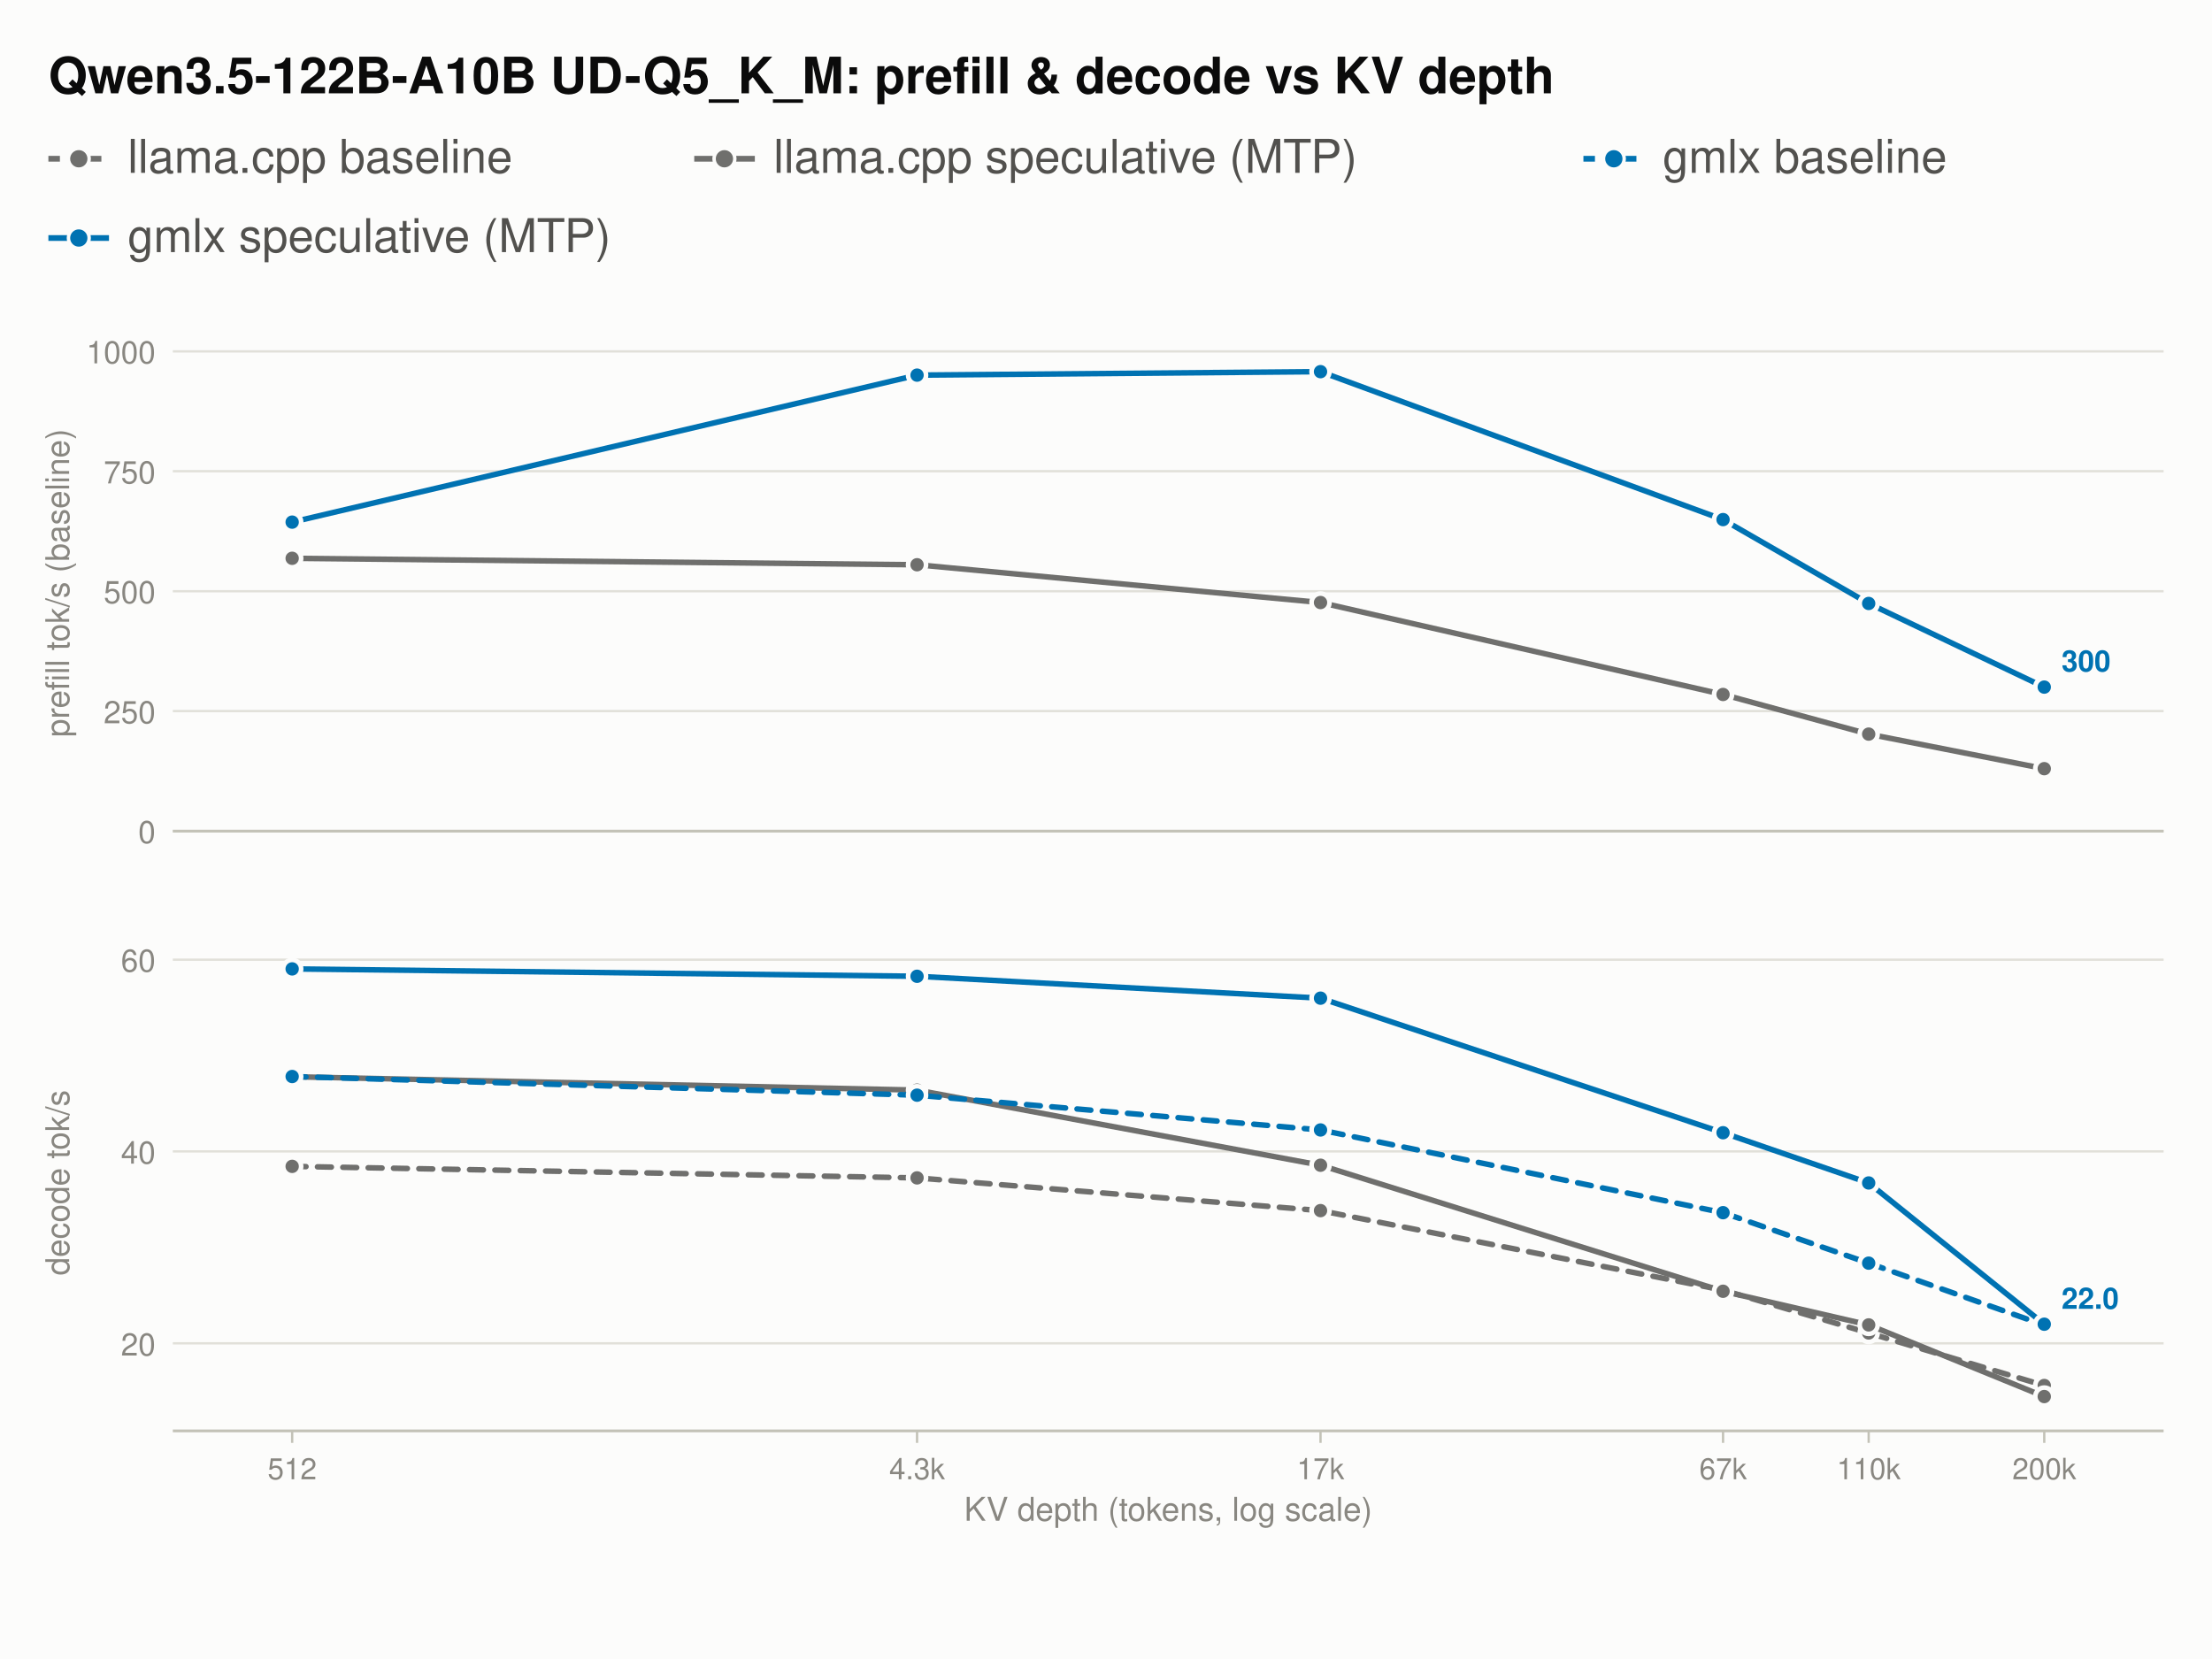
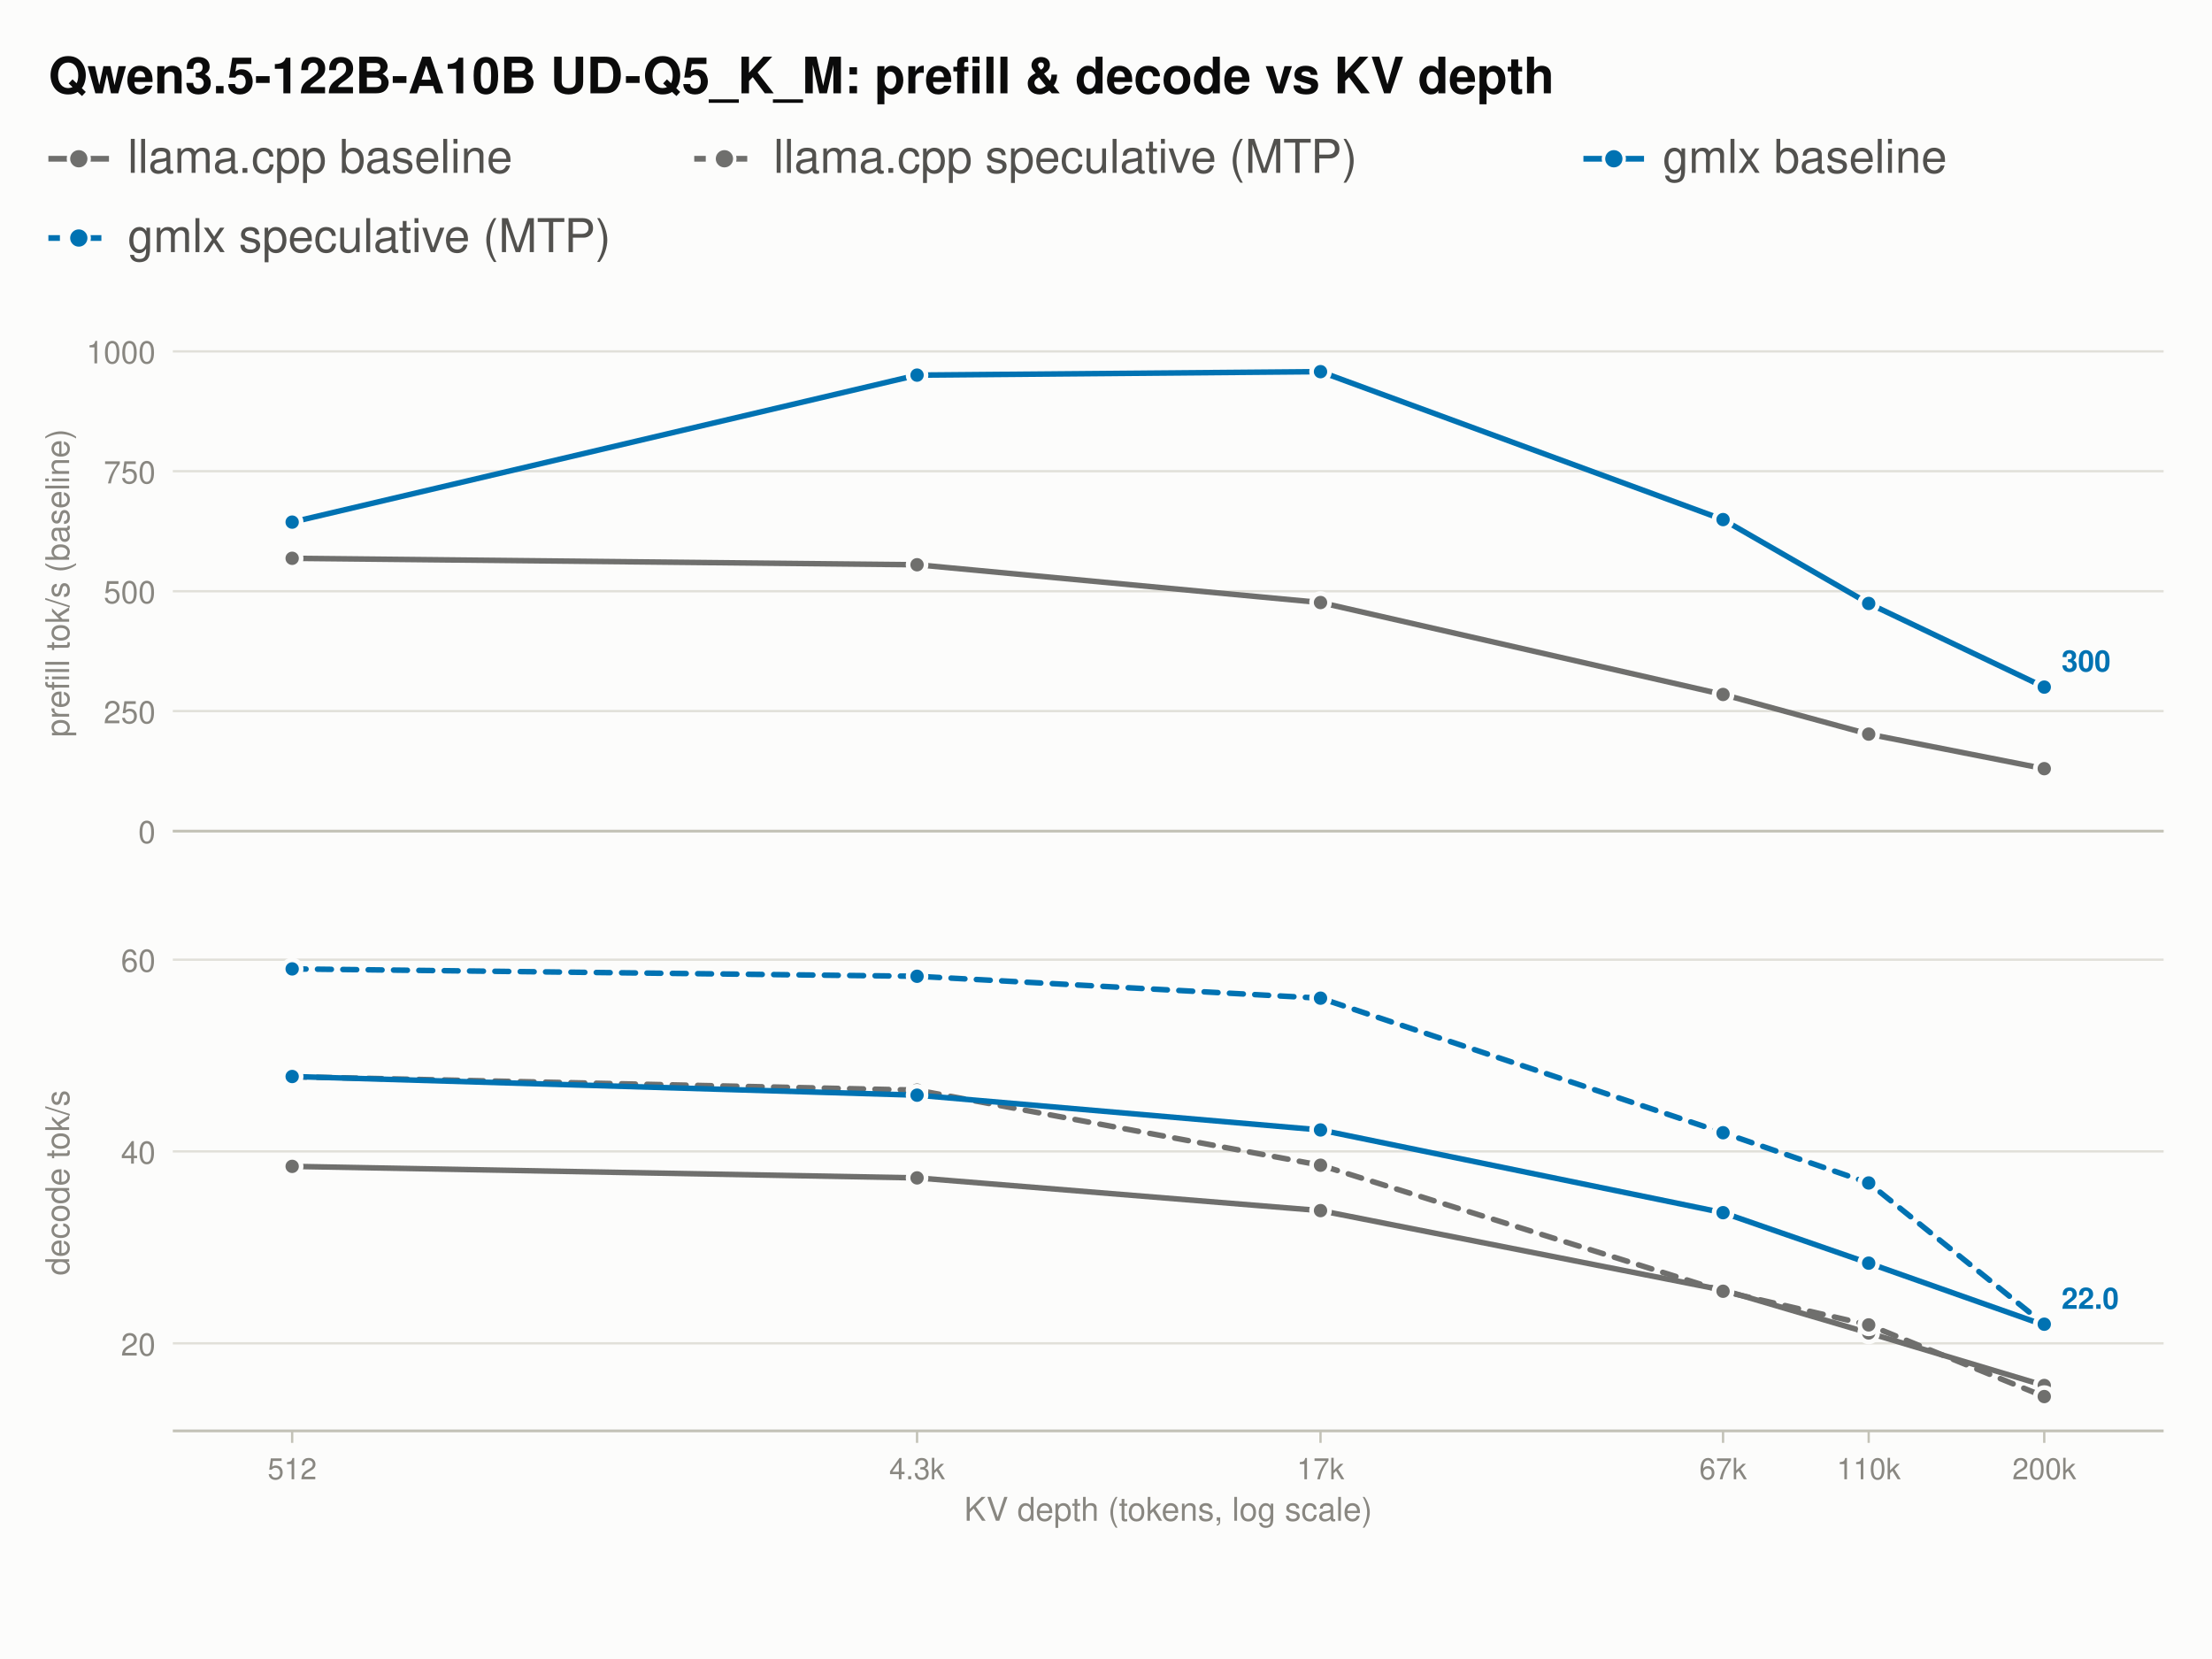
<svg xmlns="http://www.w3.org/2000/svg" width="960" height="720" viewBox="0 0 960 720" font-family="system-ui, -apple-system, 'Segoe UI', Helvetica, Arial, sans-serif">
  <rect x="0" y="0" width="960" height="720" fill="#fcfcfb" />
  <text x="21.0" y="40.5" font-size="21.8" fill="#0b0b0b" font-weight="600">Qwen3.5-122B-A10B UD-Q5_K_M: prefill &amp; decode vs KV depth</text>
-   <line x1="21.0" y1="68.9" x2="47.3" y2="68.9" stroke="#6f6f6d" stroke-width="2.5" stroke-dasharray="5,4" />
+   <line x1="21.0" y1="68.9" x2="47.3" y2="68.9" stroke="#6f6f6d" stroke-width="2.5" />
  <circle cx="34.2" cy="68.9" r="4.5" fill="#6f6f6d" stroke="#fcfcfb" stroke-width="1.5" />
  <text x="55.4" y="75.0" font-size="20.2" fill="#52514e">llama.cpp baseline</text>
-   <line x1="301.3" y1="68.9" x2="327.6" y2="68.9" stroke="#6f6f6d" stroke-width="2.5" />
+   <line x1="301.3" y1="68.9" x2="327.6" y2="68.9" stroke="#6f6f6d" stroke-width="2.5" stroke-dasharray="5,4" />
  <circle cx="314.4" cy="68.9" r="4.5" fill="#6f6f6d" stroke="#fcfcfb" stroke-width="1.5" />
  <text x="335.7" y="75.0" font-size="20.2" fill="#52514e">llama.cpp speculative (MTP)</text>
-   <line x1="687.2" y1="68.9" x2="713.5" y2="68.9" stroke="#0072b2" stroke-width="2.5" stroke-dasharray="5,4" />
+   <line x1="687.2" y1="68.9" x2="713.5" y2="68.9" stroke="#0072b2" stroke-width="2.5" />
  <circle cx="700.4" cy="68.9" r="4.5" fill="#0072b2" stroke="#fcfcfb" stroke-width="1.5" />
  <text x="721.6" y="75.0" font-size="20.2" fill="#52514e">gmlx baseline</text>
-   <line x1="21.0" y1="103.3" x2="47.3" y2="103.3" stroke="#0072b2" stroke-width="2.5" />
+   <line x1="21.0" y1="103.3" x2="47.3" y2="103.3" stroke="#0072b2" stroke-width="2.5" stroke-dasharray="5,4" />
  <circle cx="34.2" cy="103.3" r="4.5" fill="#0072b2" stroke="#fcfcfb" stroke-width="1.5" />
  <text x="55.4" y="109.4" font-size="20.2" fill="#52514e">gmlx speculative (MTP)</text>
  <line x1="75.0" y1="360.7" x2="939.0" y2="360.7" stroke="#e1e0d9" stroke-width="1.0" />
  <text x="67.5" y="365.9" font-size="13.5" fill="#898781" text-anchor="end" style="font-variant-numeric: tabular-nums">0</text>
  <line x1="75.0" y1="308.6" x2="939.0" y2="308.6" stroke="#e1e0d9" stroke-width="1.0" />
  <text x="67.5" y="313.9" font-size="13.5" fill="#898781" text-anchor="end" style="font-variant-numeric: tabular-nums">250</text>
  <line x1="75.0" y1="256.6" x2="939.0" y2="256.6" stroke="#e1e0d9" stroke-width="1.0" />
  <text x="67.5" y="261.8" font-size="13.5" fill="#898781" text-anchor="end" style="font-variant-numeric: tabular-nums">500</text>
  <line x1="75.0" y1="204.5" x2="939.0" y2="204.5" stroke="#e1e0d9" stroke-width="1.0" />
  <text x="67.5" y="209.8" font-size="13.5" fill="#898781" text-anchor="end" style="font-variant-numeric: tabular-nums">750</text>
  <line x1="75.0" y1="152.5" x2="939.0" y2="152.5" stroke="#e1e0d9" stroke-width="1.0" />
  <text x="67.5" y="157.7" font-size="13.5" fill="#898781" text-anchor="end" style="font-variant-numeric: tabular-nums">1000</text>
  <line x1="75.0" y1="360.7" x2="939.0" y2="360.7" stroke="#c3c2b7" stroke-width="1.2" />
  <line x1="126.8" y1="360.7" x2="126.8" y2="360.7" stroke="#c3c2b7" stroke-width="1.0" />
  <line x1="398.0" y1="360.7" x2="398.0" y2="360.7" stroke="#c3c2b7" stroke-width="1.0" />
  <line x1="573.1" y1="360.7" x2="573.1" y2="360.7" stroke="#c3c2b7" stroke-width="1.0" />
  <line x1="747.8" y1="360.7" x2="747.8" y2="360.7" stroke="#c3c2b7" stroke-width="1.0" />
  <line x1="811.0" y1="360.7" x2="811.0" y2="360.7" stroke="#c3c2b7" stroke-width="1.0" />
  <line x1="887.2" y1="360.7" x2="887.2" y2="360.7" stroke="#c3c2b7" stroke-width="1.0" />
  <path d="M126.8,242.3 L398.0,245.1 L573.1,261.5 L747.8,301.4 L811.0,318.6 L887.2,333.6" fill="none" stroke="#6f6f6d" stroke-width="2.4" stroke-linejoin="round" stroke-linecap="round" />
  <circle cx="126.8" cy="242.3" r="3.9" fill="#6f6f6d" stroke="#fcfcfb" stroke-width="2.0" />
  <circle cx="398.0" cy="245.1" r="3.9" fill="#6f6f6d" stroke="#fcfcfb" stroke-width="2.0" />
  <circle cx="573.1" cy="261.5" r="3.9" fill="#6f6f6d" stroke="#fcfcfb" stroke-width="2.0" />
  <circle cx="747.8" cy="301.4" r="3.9" fill="#6f6f6d" stroke="#fcfcfb" stroke-width="2.0" />
  <circle cx="811.0" cy="318.6" r="3.9" fill="#6f6f6d" stroke="#fcfcfb" stroke-width="2.0" />
  <circle cx="887.2" cy="333.6" r="3.9" fill="#6f6f6d" stroke="#fcfcfb" stroke-width="2.0" />
  <path d="M126.8,226.6 L398.0,162.8 L573.1,161.3 L747.8,225.5 L811.0,261.9 L887.2,298.2" fill="none" stroke="#0072b2" stroke-width="2.4" stroke-linejoin="round" stroke-linecap="round" />
  <circle cx="126.8" cy="226.6" r="3.9" fill="#0072b2" stroke="#fcfcfb" stroke-width="2.0" />
  <circle cx="398.0" cy="162.8" r="3.9" fill="#0072b2" stroke="#fcfcfb" stroke-width="2.0" />
  <circle cx="573.1" cy="161.3" r="3.9" fill="#0072b2" stroke="#fcfcfb" stroke-width="2.0" />
  <circle cx="747.8" cy="225.5" r="3.9" fill="#0072b2" stroke="#fcfcfb" stroke-width="2.0" />
  <circle cx="811.0" cy="261.9" r="3.9" fill="#0072b2" stroke="#fcfcfb" stroke-width="2.0" />
  <circle cx="887.2" cy="298.2" r="3.9" fill="#0072b2" stroke="#fcfcfb" stroke-width="2.0" />
  <text x="894.7" y="291.4" font-size="12.8" fill="#0072b2" font-weight="600" style="font-variant-numeric: tabular-nums">300</text>
  <text x="30.0" y="253.0" font-size="14.2" fill="#898781" text-anchor="middle" transform="rotate(-90.0 30.0 253.0)">prefill tok/s (baseline)</text>
  <line x1="75.0" y1="583.0" x2="939.0" y2="583.0" stroke="#e1e0d9" stroke-width="1.0" />
  <text x="67.5" y="588.3" font-size="13.5" fill="#898781" text-anchor="end" style="font-variant-numeric: tabular-nums">20</text>
  <line x1="75.0" y1="499.7" x2="939.0" y2="499.7" stroke="#e1e0d9" stroke-width="1.0" />
  <text x="67.5" y="505.0" font-size="13.5" fill="#898781" text-anchor="end" style="font-variant-numeric: tabular-nums">40</text>
  <line x1="75.0" y1="416.5" x2="939.0" y2="416.5" stroke="#e1e0d9" stroke-width="1.0" />
  <text x="67.5" y="421.7" font-size="13.5" fill="#898781" text-anchor="end" style="font-variant-numeric: tabular-nums">60</text>
  <line x1="75.0" y1="621.0" x2="939.0" y2="621.0" stroke="#c3c2b7" stroke-width="1.2" />
  <line x1="126.8" y1="621.0" x2="126.8" y2="626.2" stroke="#c3c2b7" stroke-width="1.0" />
  <text x="126.8" y="642.0" font-size="12.8" fill="#898781" text-anchor="middle" style="font-variant-numeric: tabular-nums">512</text>
  <line x1="398.0" y1="621.0" x2="398.0" y2="626.2" stroke="#c3c2b7" stroke-width="1.0" />
  <text x="398.0" y="642.0" font-size="12.8" fill="#898781" text-anchor="middle" style="font-variant-numeric: tabular-nums">4.3k</text>
  <line x1="573.1" y1="621.0" x2="573.1" y2="626.2" stroke="#c3c2b7" stroke-width="1.0" />
  <text x="573.1" y="642.0" font-size="12.8" fill="#898781" text-anchor="middle" style="font-variant-numeric: tabular-nums">17k</text>
  <line x1="747.8" y1="621.0" x2="747.8" y2="626.2" stroke="#c3c2b7" stroke-width="1.0" />
  <text x="747.8" y="642.0" font-size="12.8" fill="#898781" text-anchor="middle" style="font-variant-numeric: tabular-nums">67k</text>
  <line x1="811.0" y1="621.0" x2="811.0" y2="626.2" stroke="#c3c2b7" stroke-width="1.0" />
  <text x="811.0" y="642.0" font-size="12.8" fill="#898781" text-anchor="middle" style="font-variant-numeric: tabular-nums">110k</text>
  <line x1="887.2" y1="621.0" x2="887.2" y2="626.2" stroke="#c3c2b7" stroke-width="1.0" />
  <text x="887.2" y="642.0" font-size="12.8" fill="#898781" text-anchor="middle" style="font-variant-numeric: tabular-nums">200k</text>
-   <path d="M126.8,506.2 L398.0,511.2 L573.1,525.4 L747.8,559.9 L811.0,578.5 L887.2,601.3" fill="none" stroke="#6f6f6d" stroke-width="2.4" stroke-dasharray="6,5" stroke-linejoin="round" stroke-linecap="round" />
+   <path d="M126.8,506.2 L398.0,511.2 L573.1,525.4 L747.8,559.9 L811.0,578.5 L887.2,601.3" fill="none" stroke="#6f6f6d" stroke-width="2.4" stroke-linejoin="round" stroke-linecap="round" />
  <circle cx="126.8" cy="506.2" r="3.9" fill="#6f6f6d" stroke="#fcfcfb" stroke-width="2.0" />
  <circle cx="398.0" cy="511.2" r="3.9" fill="#6f6f6d" stroke="#fcfcfb" stroke-width="2.0" />
  <circle cx="573.1" cy="525.4" r="3.9" fill="#6f6f6d" stroke="#fcfcfb" stroke-width="2.0" />
  <circle cx="747.8" cy="559.9" r="3.9" fill="#6f6f6d" stroke="#fcfcfb" stroke-width="2.0" />
  <circle cx="811.0" cy="578.5" r="3.9" fill="#6f6f6d" stroke="#fcfcfb" stroke-width="2.0" />
  <circle cx="887.2" cy="601.3" r="3.9" fill="#6f6f6d" stroke="#fcfcfb" stroke-width="2.0" />
-   <path d="M126.8,467.3 L398.0,473.1 L573.1,505.7 L747.8,560.4 L811.0,575.0 L887.2,606.1" fill="none" stroke="#6f6f6d" stroke-width="2.4" stroke-linejoin="round" stroke-linecap="round" />
+   <path d="M126.8,467.3 L398.0,473.1 L573.1,505.7 L747.8,560.4 L811.0,575.0 L887.2,606.1" fill="none" stroke="#6f6f6d" stroke-width="2.4" stroke-dasharray="6,5" stroke-linejoin="round" stroke-linecap="round" />
  <circle cx="126.8" cy="467.3" r="3.9" fill="#6f6f6d" stroke="#fcfcfb" stroke-width="2.0" />
  <circle cx="398.0" cy="473.1" r="3.9" fill="#6f6f6d" stroke="#fcfcfb" stroke-width="2.0" />
  <circle cx="573.1" cy="505.7" r="3.9" fill="#6f6f6d" stroke="#fcfcfb" stroke-width="2.0" />
  <circle cx="747.8" cy="560.4" r="3.9" fill="#6f6f6d" stroke="#fcfcfb" stroke-width="2.0" />
  <circle cx="811.0" cy="575.0" r="3.9" fill="#6f6f6d" stroke="#fcfcfb" stroke-width="2.0" />
  <circle cx="887.2" cy="606.1" r="3.9" fill="#6f6f6d" stroke="#fcfcfb" stroke-width="2.0" />
-   <path d="M126.8,467.2 L398.0,475.3 L573.1,490.4 L747.8,526.3 L811.0,548.2 L887.2,575.1" fill="none" stroke="#0072b2" stroke-width="2.4" stroke-dasharray="6,5" stroke-linejoin="round" stroke-linecap="round" />
+   <path d="M126.8,467.2 L398.0,475.3 L573.1,490.4 L747.8,526.3 L811.0,548.2 L887.2,575.1" fill="none" stroke="#0072b2" stroke-width="2.4" stroke-linejoin="round" stroke-linecap="round" />
  <circle cx="126.8" cy="467.2" r="3.9" fill="#0072b2" stroke="#fcfcfb" stroke-width="2.0" />
  <circle cx="398.0" cy="475.3" r="3.9" fill="#0072b2" stroke="#fcfcfb" stroke-width="2.0" />
  <circle cx="573.1" cy="490.4" r="3.9" fill="#0072b2" stroke="#fcfcfb" stroke-width="2.0" />
  <circle cx="747.8" cy="526.3" r="3.9" fill="#0072b2" stroke="#fcfcfb" stroke-width="2.0" />
  <circle cx="811.0" cy="548.2" r="3.9" fill="#0072b2" stroke="#fcfcfb" stroke-width="2.0" />
  <circle cx="887.2" cy="575.1" r="3.9" fill="#0072b2" stroke="#fcfcfb" stroke-width="2.0" />
-   <path d="M126.8,420.5 L398.0,423.7 L573.1,433.2 L747.8,491.6 L811.0,513.4 L887.2,574.7" fill="none" stroke="#0072b2" stroke-width="2.4" stroke-linejoin="round" stroke-linecap="round" />
+   <path d="M126.8,420.5 L398.0,423.7 L573.1,433.2 L747.8,491.6 L811.0,513.4 L887.2,574.7" fill="none" stroke="#0072b2" stroke-width="2.4" stroke-dasharray="6,5" stroke-linejoin="round" stroke-linecap="round" />
  <circle cx="126.8" cy="420.5" r="3.9" fill="#0072b2" stroke="#fcfcfb" stroke-width="2.0" />
  <circle cx="398.0" cy="423.7" r="3.9" fill="#0072b2" stroke="#fcfcfb" stroke-width="2.0" />
  <circle cx="573.1" cy="433.2" r="3.9" fill="#0072b2" stroke="#fcfcfb" stroke-width="2.0" />
  <circle cx="747.8" cy="491.6" r="3.9" fill="#0072b2" stroke="#fcfcfb" stroke-width="2.0" />
  <circle cx="811.0" cy="513.4" r="3.9" fill="#0072b2" stroke="#fcfcfb" stroke-width="2.0" />
  <circle cx="887.2" cy="574.7" r="3.9" fill="#0072b2" stroke="#fcfcfb" stroke-width="2.0" />
  <text x="894.7" y="568.0" font-size="12.8" fill="#0072b2" font-weight="600" style="font-variant-numeric: tabular-nums">22.0</text>
  <text x="30.0" y="513.3" font-size="14.2" fill="#898781" text-anchor="middle" transform="rotate(-90.0 30.0 513.3)">decode tok/s</text>
  <text x="507.0" y="660.0" font-size="14.2" fill="#898781" text-anchor="middle">KV depth (tokens, log scale)</text>
</svg>
